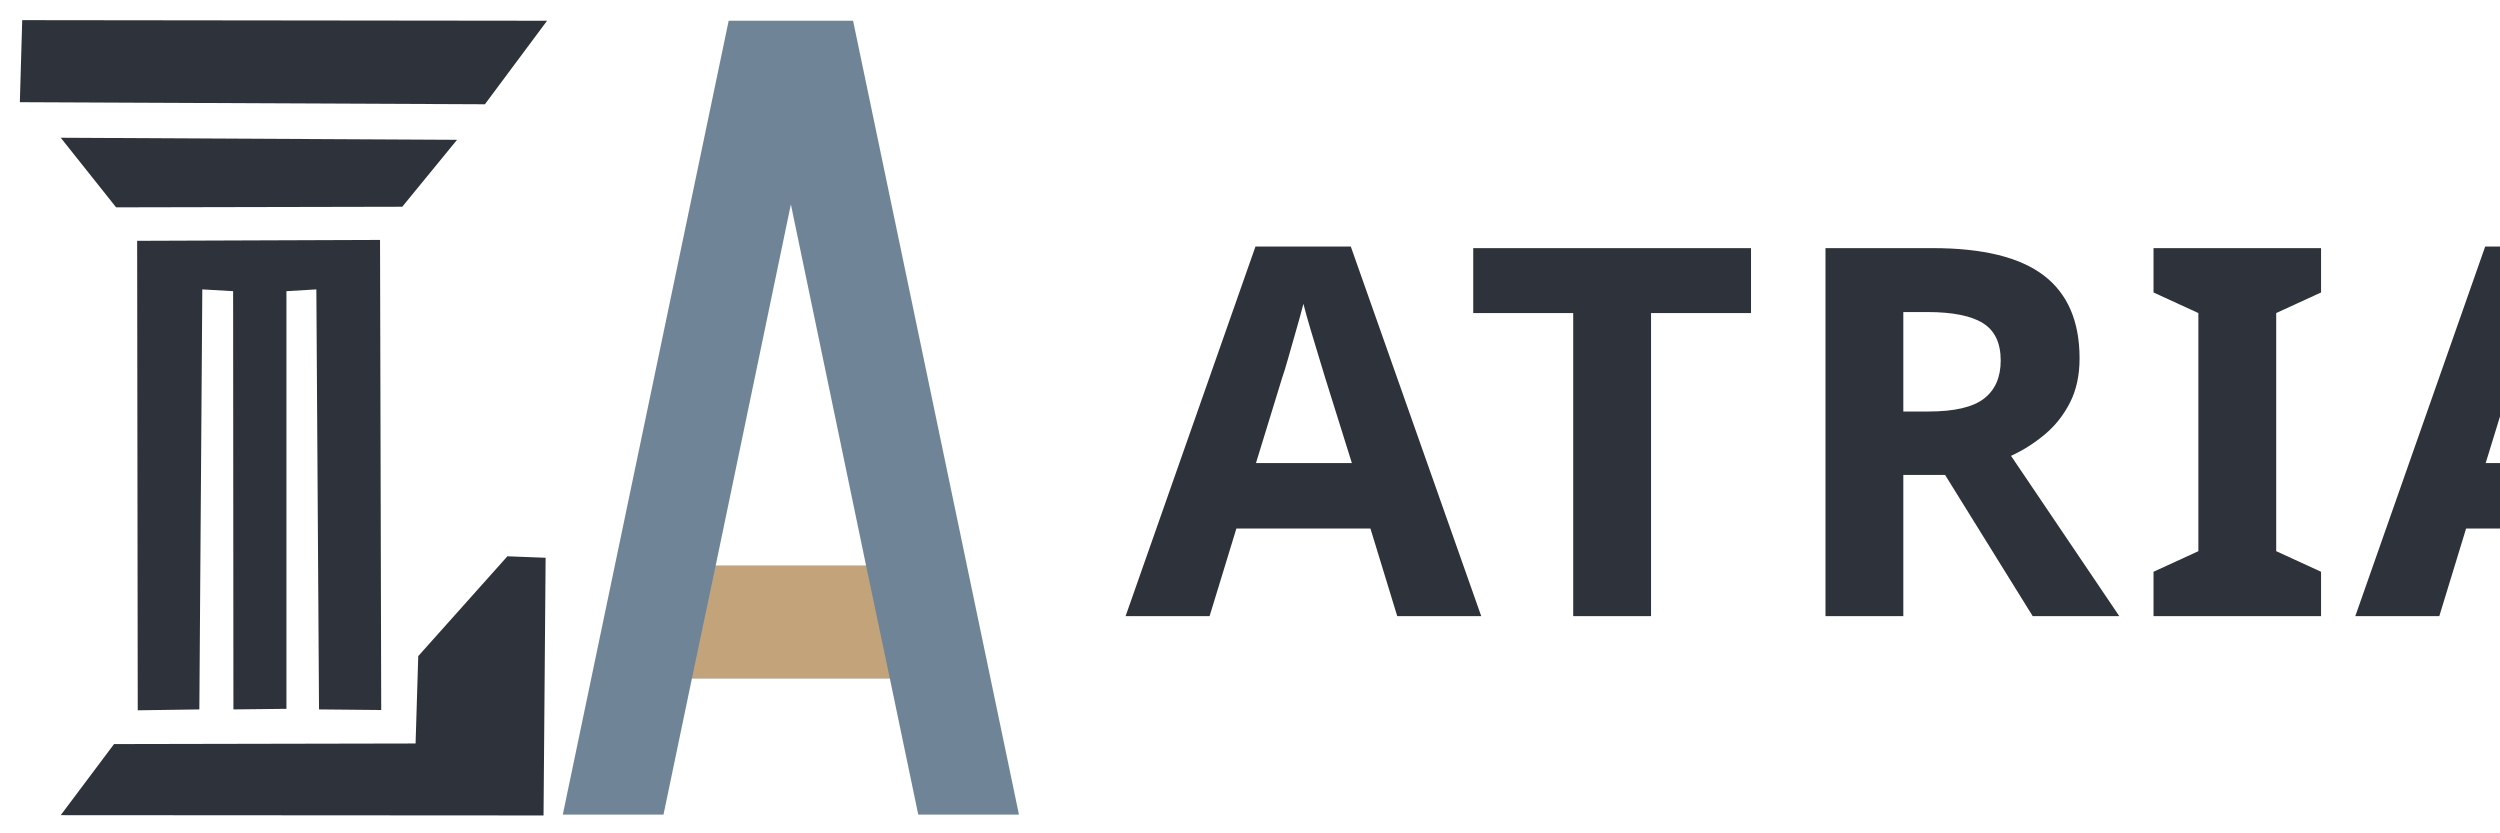
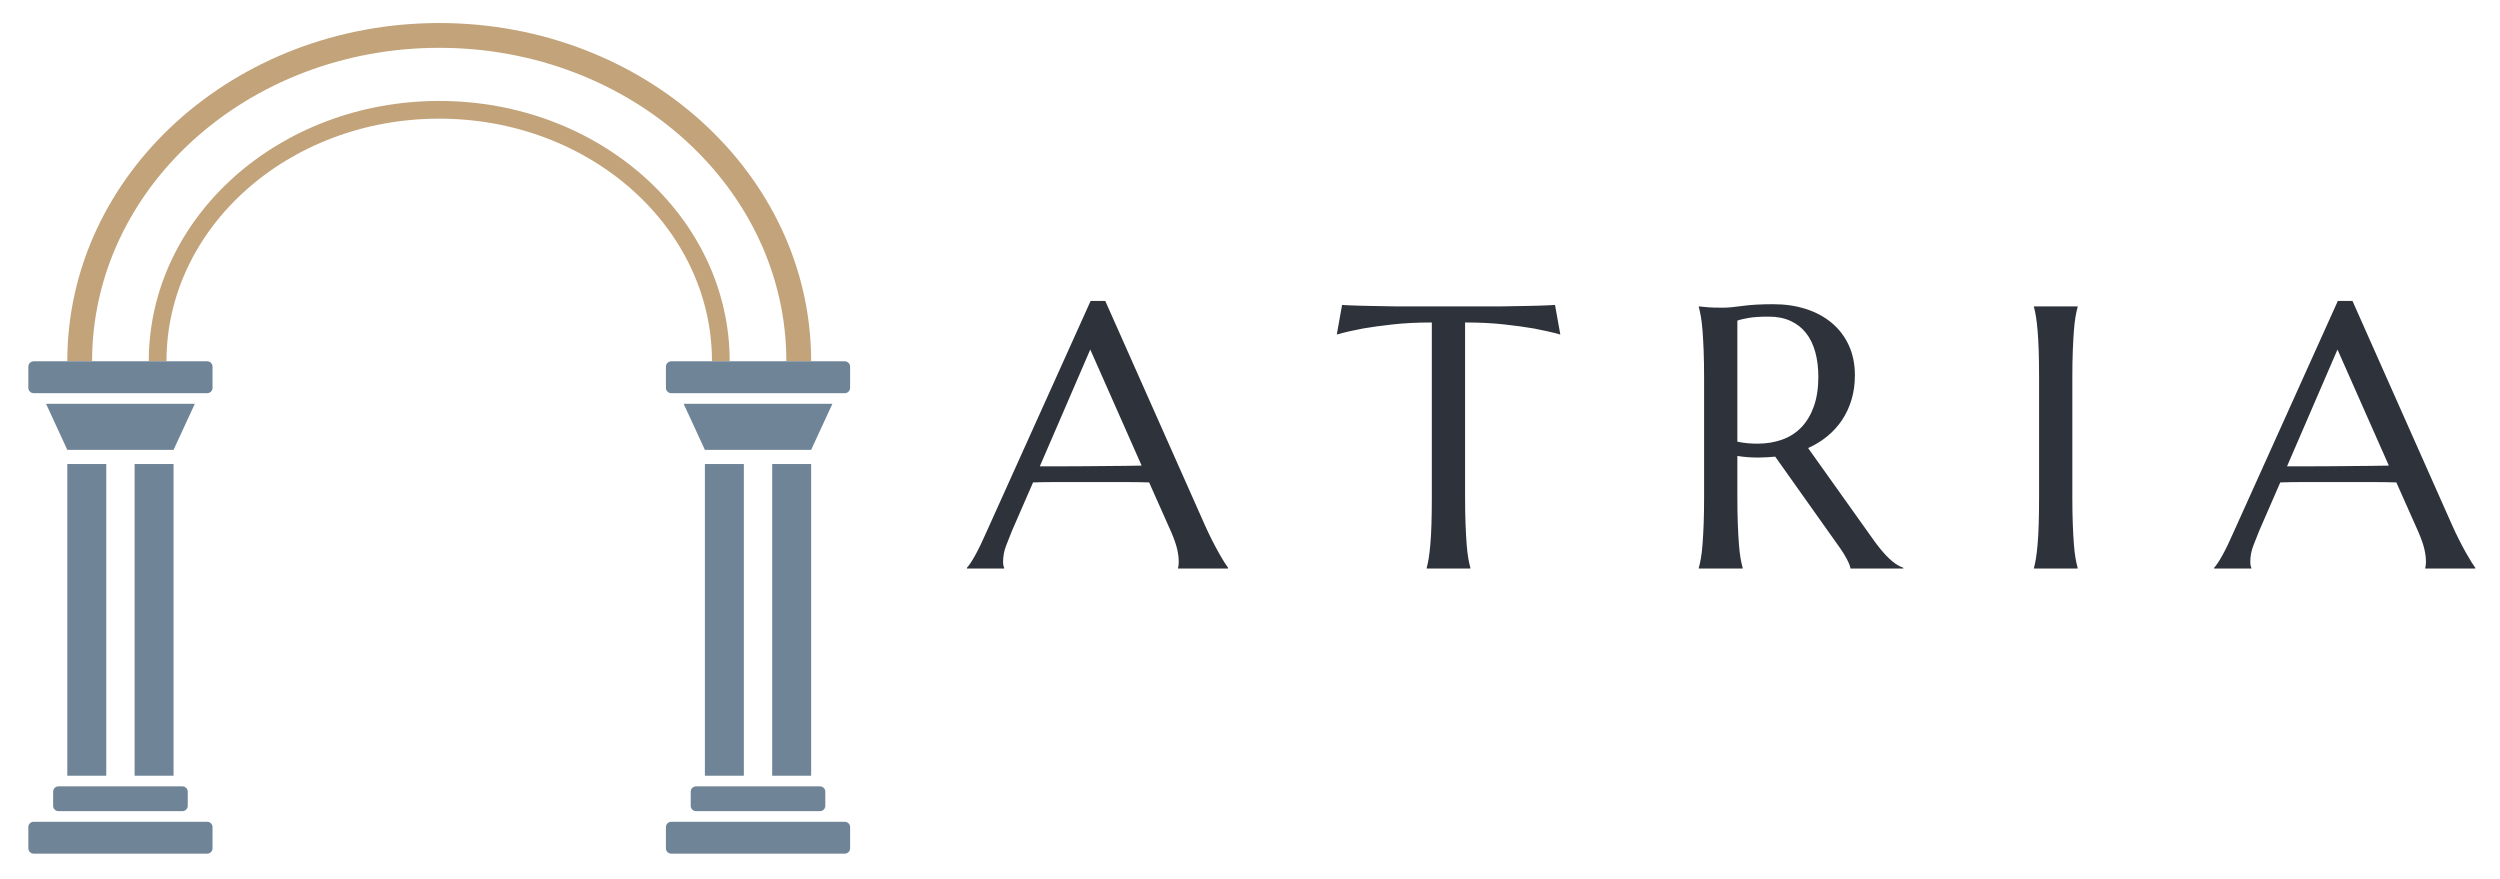
- <svg xmlns="http://www.w3.org/2000/svg" viewBox="0 0 844 281" role="img" aria-label="Atria">
-   <g transform="translate(-94 -77)">
-     <path fill="#2E333B" fill-rule="evenodd" d="M278.2 265.3L265.3 264.8L235.2 298.5L234.3 328.0L132.5 328.2L114.5 352.2L277.5 352.3ZM222.3 158.0L140.3 158.3L140.5 316.8L161.3 316.5L162.3 174.7L172.7 175.3L172.8 316.5L190.7 316.3L190.7 175.3L200.8 174.7L201.7 316.5L222.7 316.7ZM114.5 123.5L133.2 147.0L229.8 146.8L248.3 124.2ZM100.7 111.5L257.7 112.2L278.7 84.0L101.5 83.8Z" />
-     <path fill="#6F8597" fill-rule="evenodd" d="M340 84L382 84L438 352L404 352L394.4 306L327.6 306L318 352L284 352ZM361.0 146.0L386.4 268L335.6 268Z" />
-     <path fill="#C2A37A" d="M335.6 268L386.4 268L394.4 306L327.6 306Z" />
+ <svg xmlns="http://www.w3.org/2000/svg" viewBox="16 10 705.79 248" role="img" aria-label="Atria">
+   <g fill="none" stroke="#C2A37A">
+     <path stroke-width="7" d="M38.5 112A101.5 92 0 0 1 241.5 112" />
+     <path stroke-width="5" d="M60.5 112A79.5 71 0 0 1 219.5 112" />
  </g>
-   <text x="380" y="208" font-family="'Big Shoulders Display','Arial Narrow',Impact,sans-serif" font-weight="900" font-size="174" letter-spacing="6" fill="#2E333B">ATRIA</text>
+   <g fill="#6F8597">
+     <rect x="24" y="112" width="52" height="9" rx="1.5" />
+     <path d="M29 124H71L65 137H35Z" />
+     <rect x="35" y="141" width="11" height="88" />
+     <rect x="54" y="141" width="11" height="88" />
+     <rect x="31" y="232" width="38" height="7" rx="1.5" />
+     <rect x="24" y="242" width="52" height="9" rx="1.5" />
+     <rect x="204" y="112" width="52" height="9" rx="1.5" />
+     <path d="M209 124H251L245 137H215Z" />
+     <rect x="215" y="141" width="11" height="88" />
+     <rect x="234" y="141" width="11" height="88" />
+     <rect x="211" y="232" width="38" height="7" rx="1.5" />
+     <rect x="204" y="242" width="52" height="9" rx="1.5" />
+   </g>
+   <path fill="#2E333B" d="M348.57 170.5V170.294Q348.674 170.036 348.725 169.52Q348.777 169.003 348.777 168.591Q348.777 166.991 348.338 165.056Q347.9 163.121 346.661 160.231L340.417 146.195Q337.527 146.091 332.728 146.091Q327.929 146.091 322.356 146.091Q318.279 146.091 314.486 146.091Q310.693 146.091 307.649 146.195L301.714 159.818Q300.94 161.727 300.063 163.998Q299.185 166.268 299.185 168.591Q299.185 169.262 299.289 169.7Q299.392 170.139 299.495 170.294V170.5H288.968V170.294Q289.897 169.313 291.29 166.81Q292.683 164.308 294.335 160.54L323.904 94.952H328.032L356.053 158.012Q357.033 160.231 358.091 162.321Q359.149 164.411 360.078 166.062Q361.007 167.713 361.729 168.849Q362.452 169.984 362.71 170.294V170.5ZM315.131 141.653Q318.124 141.653 321.272 141.628Q324.42 141.602 327.439 141.576Q330.457 141.55 333.244 141.524Q336.031 141.499 338.301 141.447L323.801 108.679L309.558 141.653Z M420.226 101.041Q414.137 101.041 409.235 101.583Q404.332 102.125 400.771 102.744Q396.643 103.518 393.392 104.447L394.889 96.087Q395.508 96.139 396.746 96.19Q397.985 96.242 399.507 96.294Q401.029 96.345 402.707 96.371Q404.384 96.397 405.88 96.423Q407.377 96.448 408.538 96.474Q409.699 96.5 410.215 96.5H439.681Q440.197 96.5 441.358 96.474Q442.519 96.448 444.016 96.423Q445.512 96.397 447.189 96.371Q448.866 96.345 450.389 96.294Q451.911 96.242 453.149 96.19Q454.388 96.139 455.007 96.087L456.504 104.447Q453.201 103.518 449.073 102.744Q445.512 102.125 440.61 101.583Q435.707 101.041 429.618 101.041V150.323Q429.618 154.709 429.747 157.986Q429.876 161.263 430.057 163.637Q430.237 166.01 430.521 167.61Q430.805 169.21 431.115 170.294V170.5H418.781V170.294Q419.091 169.21 419.349 167.61Q419.607 166.01 419.813 163.637Q420.02 161.263 420.123 157.986Q420.226 154.709 420.226 150.323Z M506.486 150.323Q506.486 154.709 506.615 157.986Q506.744 161.263 506.924 163.637Q507.105 166.01 507.389 167.61Q507.673 169.21 507.982 170.294V170.5H495.597V170.294Q495.907 169.21 496.191 167.61Q496.475 166.01 496.655 163.637Q496.836 161.263 496.965 158.012Q497.094 154.761 497.094 150.323V116.729Q497.094 112.342 496.965 109.066Q496.836 105.789 496.655 103.415Q496.475 101.041 496.191 99.416Q495.907 97.79 495.597 96.706V96.5L497.765 96.706Q498.745 96.81 499.958 96.835Q501.171 96.861 502.461 96.861Q504.473 96.861 507.905 96.371Q511.337 95.881 516.652 95.881Q521.606 95.881 525.811 97.222Q530.017 98.564 533.113 101.144Q536.21 103.725 537.938 107.466Q539.667 111.207 539.667 115.955Q539.667 119.67 538.712 122.844Q537.758 126.017 536.029 128.598Q534.3 131.178 531.875 133.165Q529.449 135.151 526.456 136.493L544.569 161.934Q545.911 163.843 547.072 165.236Q548.233 166.63 549.291 167.636Q550.349 168.642 551.33 169.287Q552.31 169.932 553.342 170.294V170.5H538.429Q538.274 169.52 537.422 167.894Q536.571 166.268 535.436 164.669L517.168 138.918Q515.981 139.022 514.794 139.099Q513.607 139.176 512.369 139.176Q510.924 139.176 509.453 139.073Q507.982 138.97 506.486 138.712ZM506.486 134.687Q507.879 134.997 509.324 135.126Q510.769 135.255 512.111 135.255Q515.981 135.255 519.18 134.093Q522.38 132.932 524.625 130.559Q526.869 128.185 528.108 124.65Q529.346 121.115 529.346 116.368Q529.346 112.497 528.469 109.349Q527.592 106.202 525.863 104.008Q524.134 101.815 521.502 100.603Q518.871 99.39 515.362 99.39Q511.801 99.39 509.685 99.751Q507.569 100.112 506.486 100.525Z M590.217 170.294Q590.526 169.21 590.784 167.61Q591.042 166.01 591.249 163.637Q591.455 161.263 591.558 157.986Q591.662 154.709 591.662 150.323V116.729Q591.662 112.342 591.558 109.066Q591.455 105.789 591.249 103.389Q591.042 100.99 590.784 99.39Q590.526 97.79 590.217 96.706V96.5H602.55V96.706Q602.24 97.79 601.957 99.39Q601.673 100.99 601.492 103.389Q601.312 105.789 601.183 109.066Q601.054 112.342 601.054 116.729V150.323Q601.054 154.709 601.183 157.986Q601.312 161.263 601.492 163.637Q601.673 166.01 601.957 167.61Q602.24 169.21 602.55 170.294V170.5H590.217Z M700.679 170.5V170.294Q700.782 170.036 700.833 169.52Q700.885 169.003 700.885 168.591Q700.885 166.991 700.446 165.056Q700.008 163.121 698.769 160.231L692.525 146.195Q689.635 146.091 684.836 146.091Q680.037 146.091 674.464 146.091Q670.387 146.091 666.594 146.091Q662.801 146.091 659.757 146.195L653.822 159.818Q653.048 161.727 652.171 163.998Q651.294 166.268 651.294 168.591Q651.294 169.262 651.397 169.7Q651.5 170.139 651.603 170.294V170.5H641.076V170.294Q642.005 169.313 643.398 166.81Q644.792 164.308 646.443 160.54L676.012 94.952H680.14L708.161 158.012Q709.142 160.231 710.2 162.321Q711.257 164.411 712.186 166.062Q713.115 167.713 713.838 168.849Q714.56 169.984 714.818 170.294V170.5ZM667.239 141.653Q670.232 141.653 673.38 141.628Q676.528 141.602 679.547 141.576Q682.566 141.55 685.352 141.524Q688.139 141.499 690.409 141.447L675.909 108.679L661.666 141.653Z" />
</svg>
